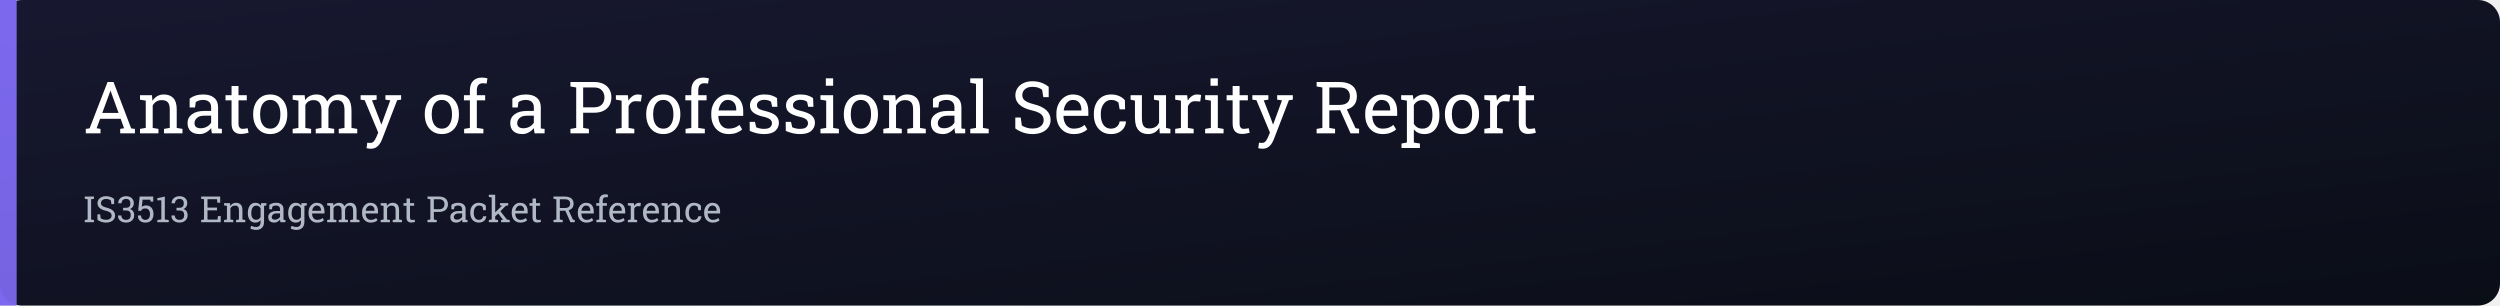
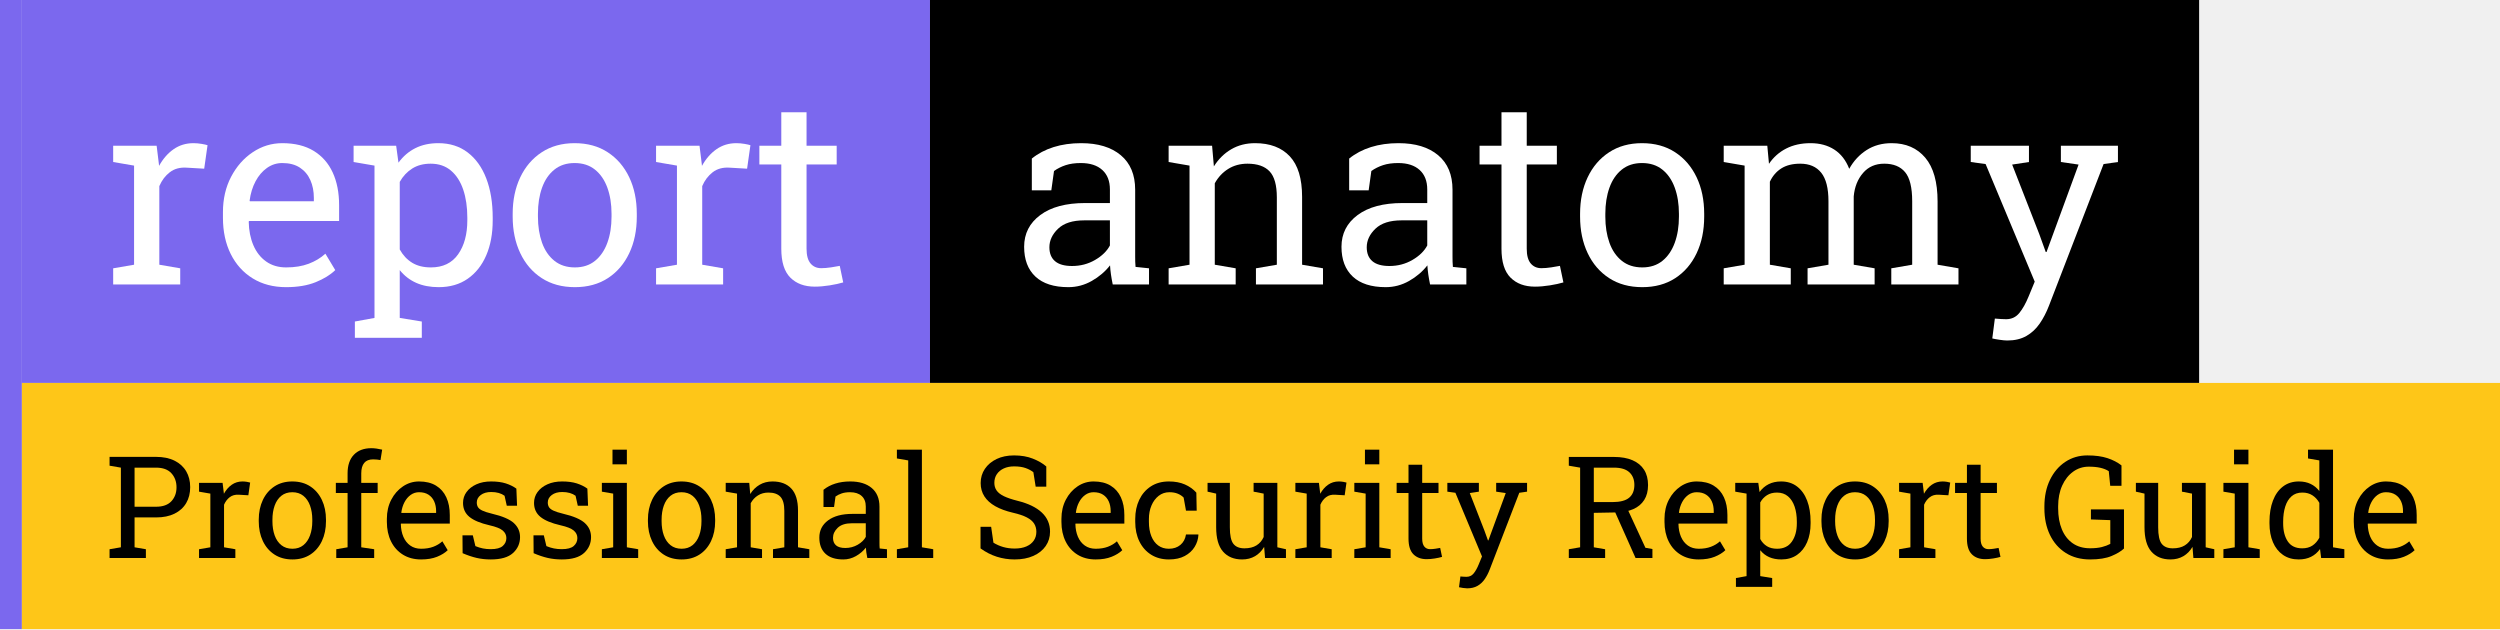
- <svg xmlns="http://www.w3.org/2000/svg" viewBox="0 0 900 110" width="900" height="110">
-   <defs>
-     <linearGradient id="headerGrad" x1="0%" y1="0%" x2="100%" y2="100%">
-       <stop offset="0%" style="stop-color:#7B68EE;stop-opacity:1" />
-       <stop offset="100%" style="stop-color:#0A0E17;stop-opacity:1" />
-     </linearGradient>
-   </defs>
-   <rect width="900" height="110" fill="#0A0E17" rx="8" ry="8" />
-   <rect x="0" y="0" width="6" height="110" fill="#7B68EE" rx="3" ry="0" />
-   <rect x="0" y="0" width="900" height="110" fill="url(#headerGrad)" opacity="0.12" rx="8" ry="8" />
-   <g fill="#ffffff">
-     <path d="M70 0V126L178 141L687 1456H856L1356 141L1463 126V0H1045V126L1155 145L1059 413H476L377 145L487 126V0ZM537 578H999L785 1170L773 1203H767L755 1170Z" transform="translate(30, 48) scale(0.01269531, -0.01269531)" />
-     <path d="M74 0V126L237 154V927L74 955V1082H413L427 921Q481 1007 562.5 1054.5Q644 1102 748 1102Q923 1102 1019.0 999.5Q1115 897 1115 683V154L1278 126V0H755V126L918 154V679Q918 822 861.5 882.0Q805 942 689 942Q604 942 538.5 901.0Q473 860 434 789V154L597 126V0Z" transform="translate(49.46191, 48) scale(0.01269531, -0.01269531)" />
-     <path d="M424 -21Q255 -21 167.0 61.5Q79 144 79 294Q79 448 205.0 541.5Q331 635 555 635H748V741Q748 839 688.5 893.0Q629 947 521 947Q453 947 403.0 930.5Q353 914 312 885L291 734H139V982Q212 1041 309.0 1071.5Q406 1102 524 1102Q721 1102 833.0 1008.0Q945 914 945 739V218Q945 197 945.5 177.0Q946 157 948 137L1053 126V0H770Q761 44 756.0 79.0Q751 114 749 149Q692 76 606.5 27.5Q521 -21 424 -21ZM453 144Q551 144 632.0 191.0Q713 238 748 304V500H548Q412 500 344.0 435.0Q276 370 276 290Q276 219 320.0 181.5Q364 144 453 144Z" transform="translate(66.51172, 48) scale(0.01269531, -0.01269531)" />
-     <path d="M456 -17Q336 -17 265.5 53.5Q195 124 195 279V936H24V1082H195V1343H392V1082H627V936H392V279Q392 201 423.0 164.0Q454 127 506 127Q541 127 584.0 133.5Q627 140 651 145L678 16Q635 3 572.5 -7.0Q510 -17 456 -17Z" transform="translate(80.88281, 48) scale(0.01269531, -0.01269531)" />
-     <path d="M563 -21Q413 -21 304.5 49.5Q196 120 137.0 244.5Q78 369 78 529V551Q78 711 137.0 835.5Q196 960 304.5 1031.0Q413 1102 561 1102Q711 1102 819.5 1031.0Q928 960 987.0 836.0Q1046 712 1046 551V529Q1046 368 987.0 243.5Q928 119 820.0 49.0Q712 -21 563 -21ZM563 133Q657 133 720.5 184.5Q784 236 816.5 325.5Q849 415 849 529V551Q849 665 816.5 754.5Q784 844 720.0 895.5Q656 947 561 947Q467 947 403.0 895.5Q339 844 307.0 754.5Q275 665 275 551V529Q275 415 307.0 325.5Q339 236 403.5 184.5Q468 133 563 133Z" transform="translate(90.15039, 48) scale(0.01269531, -0.01269531)" />
-     <path d="M74 0V126L237 154V927L74 955V1082H414L427 941Q479 1018 561.0 1060.0Q643 1102 751 1102Q859 1102 936.5 1052.0Q1014 1002 1053 902Q1104 994 1188.0 1048.0Q1272 1102 1384 1102Q1550 1102 1646.0 988.5Q1742 875 1742 647V154L1905 126V0H1381V126L1544 154V649Q1544 809 1489.0 875.5Q1434 942 1326 942Q1223 942 1160.5 869.5Q1098 797 1088 687V154L1251 126V0H728V126L891 154V649Q891 801 834.5 871.5Q778 942 671 942Q581 942 523.0 905.0Q465 868 434 801V154L597 126V0Z" transform="translate(104.4199, 48) scale(0.01269531, -0.01269531)" />
-     <path d="M309 -437Q286 -437 249.0 -431.5Q212 -426 192 -421L212 -266Q229 -268 259.0 -269.5Q289 -271 300 -271Q363 -271 402.5 -223.0Q442 -175 476 -92L523 22L140 939L24 955V1082H478V955L347 935L558 394L609 253H615L865 935L727 955V1082H1172V955L1060 939L634 -166Q604 -244 561.5 -305.5Q519 -367 457.5 -402.0Q396 -437 309 -437Z" transform="translate(129.5186, 48) scale(0.01269531, -0.01269531)" />
-     <path d="M563 -21Q413 -21 304.5 49.5Q196 120 137.0 244.5Q78 369 78 529V551Q78 711 137.0 835.5Q196 960 304.5 1031.0Q413 1102 561 1102Q711 1102 819.5 1031.0Q928 960 987.0 836.0Q1046 712 1046 551V529Q1046 368 987.0 243.5Q928 119 820.0 49.0Q712 -21 563 -21ZM563 133Q657 133 720.5 184.5Q784 236 816.5 325.5Q849 415 849 529V551Q849 665 816.5 754.5Q784 844 720.0 895.5Q656 947 561 947Q467 947 403.0 895.5Q339 844 307.0 754.5Q275 665 275 551V529Q275 415 307.0 325.5Q339 236 403.5 184.5Q468 133 563 133Z" transform="translate(151.9314, 48) scale(0.01269531, -0.01269531)" />
-     <path d="M70 0V126L233 154V936H64V1082H233V1219Q233 1392 323.5 1486.5Q414 1581 576 1581Q610 1581 649.5 1575.5Q689 1570 731 1560L707 1410Q689 1414 658.5 1417.0Q628 1420 601 1420Q514 1420 472.0 1368.5Q430 1317 430 1219V1082H666V936H430V154L616 126V0Z" transform="translate(166.2009, 48) scale(0.01269531, -0.01269531)" />
-     <path d="M424 -21Q255 -21 167.0 61.5Q79 144 79 294Q79 448 205.0 541.5Q331 635 555 635H748V741Q748 839 688.5 893.0Q629 947 521 947Q453 947 403.0 930.5Q353 914 312 885L291 734H139V982Q212 1041 309.0 1071.5Q406 1102 524 1102Q721 1102 833.0 1008.0Q945 914 945 739V218Q945 197 945.5 177.0Q946 157 948 137L1053 126V0H770Q761 44 756.0 79.0Q751 114 749 149Q692 76 606.5 27.5Q521 -21 424 -21ZM453 144Q551 144 632.0 191.0Q713 238 748 304V500H548Q412 500 344.0 435.0Q276 370 276 290Q276 219 320.0 181.5Q364 144 453 144Z" transform="translate(182.685, 48) scale(0.01269531, -0.01269531)" />
-     <path d="M81 0V126L244 154V1301L81 1329V1456H244H750Q906 1456 1016.0 1401.5Q1126 1347 1184.0 1249.0Q1242 1151 1242 1020Q1242 888 1184.0 790.0Q1126 692 1016.0 638.0Q906 584 750 584H441V154L604 126V0ZM441 738H750Q898 738 971.5 817.5Q1045 897 1045 1018Q1045 1139 971.5 1220.0Q898 1301 750 1301H441Z" transform="translate(204.3361, 48) scale(0.01269531, -0.01269531)" />
-     <path d="M72 0V126L235 154V927L72 955V1082H411L428 944L430 925Q476 1008 543.5 1055.0Q611 1102 698 1102Q729 1102 761.5 1096.5Q794 1091 808 1086L782 903L645 911Q567 916 514.0 875.5Q461 835 432 767V154L595 126V0Z" transform="translate(220.8019, 48) scale(0.01269531, -0.01269531)" />
-     <path d="M563 -21Q413 -21 304.5 49.5Q196 120 137.0 244.5Q78 369 78 529V551Q78 711 137.0 835.5Q196 960 304.5 1031.0Q413 1102 561 1102Q711 1102 819.5 1031.0Q928 960 987.0 836.0Q1046 712 1046 551V529Q1046 368 987.0 243.5Q928 119 820.0 49.0Q712 -21 563 -21ZM563 133Q657 133 720.5 184.5Q784 236 816.5 325.5Q849 415 849 529V551Q849 665 816.5 754.5Q784 844 720.0 895.5Q656 947 561 947Q467 947 403.0 895.5Q339 844 307.0 754.5Q275 665 275 551V529Q275 415 307.0 325.5Q339 236 403.5 184.5Q468 133 563 133Z" transform="translate(231.6437, 48) scale(0.01269531, -0.01269531)" />
-     <path d="M70 0V126L233 154V936H64V1082H233V1219Q233 1392 323.5 1486.5Q414 1581 576 1581Q610 1581 649.5 1575.5Q689 1570 731 1560L707 1410Q689 1414 658.5 1417.0Q628 1420 601 1420Q514 1420 472.0 1368.5Q430 1317 430 1219V1082H666V936H430V154L616 126V0Z" transform="translate(245.9132, 48) scale(0.01269531, -0.01269531)" />
-     <path d="M567 -21Q417 -21 306.0 47.5Q195 116 134.5 238.0Q74 360 74 520V564Q74 718 137.5 839.5Q201 961 306.5 1031.5Q412 1102 537 1102Q683 1102 781.5 1042.0Q880 982 930.0 873.5Q980 765 980 618V495H278L275 490Q277 386 311.5 305.5Q346 225 411.0 179.0Q476 133 567 133Q667 133 742.5 161.5Q818 190 873 240L950 112Q892 56 796.5 17.5Q701 -21 567 -21ZM284 649H783V675Q783 753 755.5 814.5Q728 876 673.5 911.5Q619 947 537 947Q471 947 417.0 908.5Q363 870 328.0 804.0Q293 738 282 654Z" transform="translate(255.1173, 48) scale(0.01269531, -0.01269531)" />
-     <path d="M512 -21Q403 -21 308.0 1.0Q213 23 106 69L104 326H253L290 171Q346 148 398.5 137.5Q451 127 512 127Q632 127 684.0 173.0Q736 219 736 287Q736 351 683.5 395.5Q631 440 493 471Q297 516 204.5 591.5Q112 667 112 793Q112 881 163.0 950.5Q214 1020 305.0 1061.0Q396 1102 517 1102Q640 1102 727.5 1074.0Q815 1046 880 999L890 752H742L710 896Q675 922 627.0 936.0Q579 950 517 950Q425 950 367.5 907.0Q310 864 310 799Q310 761 326.5 733.0Q343 705 390.0 682.5Q437 660 528 638Q754 585 843.5 503.0Q933 421 933 301Q933 164 831.5 71.5Q730 -21 512 -21Z" transform="translate(268.5617, 48) scale(0.01269531, -0.01269531)" />
-     <path d="M512 -21Q403 -21 308.0 1.0Q213 23 106 69L104 326H253L290 171Q346 148 398.5 137.5Q451 127 512 127Q632 127 684.0 173.0Q736 219 736 287Q736 351 683.5 395.5Q631 440 493 471Q297 516 204.5 591.5Q112 667 112 793Q112 881 163.0 950.5Q214 1020 305.0 1061.0Q396 1102 517 1102Q640 1102 727.5 1074.0Q815 1046 880 999L890 752H742L710 896Q675 922 627.0 936.0Q579 950 517 950Q425 950 367.5 907.0Q310 864 310 799Q310 761 326.5 733.0Q343 705 390.0 682.5Q437 660 528 638Q754 585 843.5 503.0Q933 421 933 301Q933 164 831.5 71.5Q730 -21 512 -21Z" transform="translate(281.5363, 48) scale(0.01269531, -0.01269531)" />
-     <path d="M67 0V126L230 154V927L67 955V1082H427V154L590 126V0ZM220 1349V1560H427V1349Z" transform="translate(294.5109, 48) scale(0.01269531, -0.01269531)" />
-     <path d="M563 -21Q413 -21 304.5 49.5Q196 120 137.0 244.5Q78 369 78 529V551Q78 711 137.0 835.5Q196 960 304.5 1031.0Q413 1102 561 1102Q711 1102 819.5 1031.0Q928 960 987.0 836.0Q1046 712 1046 551V529Q1046 368 987.0 243.5Q928 119 820.0 49.0Q712 -21 563 -21ZM563 133Q657 133 720.5 184.5Q784 236 816.5 325.5Q849 415 849 529V551Q849 665 816.5 754.5Q784 844 720.0 895.5Q656 947 561 947Q467 947 403.0 895.5Q339 844 307.0 754.5Q275 665 275 551V529Q275 415 307.0 325.5Q339 236 403.5 184.5Q468 133 563 133Z" transform="translate(302.7882, 48) scale(0.01269531, -0.01269531)" />
-     <path d="M74 0V126L237 154V927L74 955V1082H413L427 921Q481 1007 562.5 1054.5Q644 1102 748 1102Q923 1102 1019.0 999.5Q1115 897 1115 683V154L1278 126V0H755V126L918 154V679Q918 822 861.5 882.0Q805 942 689 942Q604 942 538.5 901.0Q473 860 434 789V154L597 126V0Z" transform="translate(317.0578, 48) scale(0.01269531, -0.01269531)" />
-     <path d="M424 -21Q255 -21 167.0 61.5Q79 144 79 294Q79 448 205.0 541.5Q331 635 555 635H748V741Q748 839 688.5 893.0Q629 947 521 947Q453 947 403.0 930.5Q353 914 312 885L291 734H139V982Q212 1041 309.0 1071.5Q406 1102 524 1102Q721 1102 833.0 1008.0Q945 914 945 739V218Q945 197 945.5 177.0Q946 157 948 137L1053 126V0H770Q761 44 756.0 79.0Q751 114 749 149Q692 76 606.5 27.5Q521 -21 424 -21ZM453 144Q551 144 632.0 191.0Q713 238 748 304V500H548Q412 500 344.0 435.0Q276 370 276 290Q276 219 320.0 181.5Q364 144 453 144Z" transform="translate(334.1076, 48) scale(0.01269531, -0.01269531)" />
-     <path d="M64 0V126L227 154V1405L64 1433V1560H424V154L587 126V0Z" transform="translate(348.4787, 48) scale(0.01269531, -0.01269531)" />
-     <path d="M606 -21Q473 -21 350.0 18.0Q227 57 115 138V449H268L301 220Q366 180 442.0 158.0Q518 136 606 136Q706 136 775.5 166.5Q845 197 882.0 251.0Q919 305 919 377Q919 444 887.0 495.0Q855 546 781.5 584.5Q708 623 581 652Q431 687 327.5 745.5Q224 804 170.5 887.5Q117 971 117 1079Q117 1193 177.5 1283.0Q238 1373 346.0 1425.0Q454 1477 598 1477Q751 1477 868.5 1430.5Q986 1384 1062 1318V1027H909L876 1235Q831 1271 764.0 1295.0Q697 1319 598 1319Q514 1319 450.0 1289.5Q386 1260 350.0 1207.0Q314 1154 314 1082Q314 1019 346.5 972.0Q379 925 452.5 889.5Q526 854 649 823Q879 766 997.5 654.5Q1116 543 1116 379Q1116 262 1053.0 171.5Q990 81 875.5 30.0Q761 -21 606 -21Z" transform="translate(364.0487, 48) scale(0.01269531, -0.01269531)" />
-     <path d="M567 -21Q417 -21 306.0 47.5Q195 116 134.5 238.0Q74 360 74 520V564Q74 718 137.5 839.5Q201 961 306.5 1031.5Q412 1102 537 1102Q683 1102 781.5 1042.0Q880 982 930.0 873.5Q980 765 980 618V495H278L275 490Q277 386 311.5 305.5Q346 225 411.0 179.0Q476 133 567 133Q667 133 742.5 161.5Q818 190 873 240L950 112Q892 56 796.5 17.5Q701 -21 567 -21ZM284 649H783V675Q783 753 755.5 814.5Q728 876 673.5 911.5Q619 947 537 947Q471 947 417.0 908.5Q363 870 328.0 804.0Q293 738 282 654Z" transform="translate(379.3593, 48) scale(0.01269531, -0.01269531)" />
-     <path d="M563 -21Q416 -21 307.0 47.5Q198 116 138.0 238.0Q78 360 78 520V562Q78 716 136.0 838.0Q194 960 303.0 1031.0Q412 1102 563 1102Q694 1102 792.5 1059.0Q891 1016 958 941L963 681H809L775 870Q741 905 690.0 926.0Q639 947 570 947Q482 947 415.5 895.0Q349 843 312.0 756.0Q275 669 275 562V520Q275 402 309.5 315.0Q344 228 408.5 180.5Q473 133 562 133Q662 133 728.0 188.0Q794 243 809 339H986L988 333Q983 240 933.0 159.0Q883 78 790.5 28.5Q698 -21 563 -21Z" transform="translate(392.8036, 48) scale(0.01269531, -0.01269531)" />
-     <path d="M550 -21Q374 -21 275.0 92.0Q176 205 176 444V927L52 955V1082H176H373V442Q373 269 424.0 204.0Q475 139 583 139Q688 139 756.5 181.5Q825 224 860 302V927L715 955V1082H860H1057V154L1181 126V0H880L867 160Q816 73 735.5 26.0Q655 -21 550 -21Z" transform="translate(406.3495, 48) scale(0.01269531, -0.01269531)" />
-     <path d="M72 0V126L235 154V927L72 955V1082H411L428 944L430 925Q476 1008 543.5 1055.0Q611 1102 698 1102Q729 1102 761.5 1096.5Q794 1091 808 1086L782 903L645 911Q567 916 514.0 875.5Q461 835 432 767V154L595 126V0Z" transform="translate(422.1552, 48) scale(0.01269531, -0.01269531)" />
-     <path d="M67 0V126L230 154V927L67 955V1082H427V154L590 126V0ZM220 1349V1560H427V1349Z" transform="translate(432.997, 48) scale(0.01269531, -0.01269531)" />
-     <path d="M456 -17Q336 -17 265.5 53.5Q195 124 195 279V936H24V1082H195V1343H392V1082H627V936H392V279Q392 201 423.0 164.0Q454 127 506 127Q541 127 584.0 133.5Q627 140 651 145L678 16Q635 3 572.5 -7.0Q510 -17 456 -17Z" transform="translate(441.2743, 48) scale(0.01269531, -0.01269531)" />
-     <path d="M309 -437Q286 -437 249.0 -431.5Q212 -426 192 -421L212 -266Q229 -268 259.0 -269.5Q289 -271 300 -271Q363 -271 402.5 -223.0Q442 -175 476 -92L523 22L140 939L24 955V1082H478V955L347 935L558 394L609 253H615L865 935L727 955V1082H1172V955L1060 939L634 -166Q604 -244 561.5 -305.5Q519 -367 457.5 -402.0Q396 -437 309 -437Z" transform="translate(450.5419, 48) scale(0.01269531, -0.01269531)" />
-     <path d="M81 0V126L244 154V1301L81 1329V1455H730Q889 1455 998.5 1407.5Q1108 1360 1165.0 1270.0Q1222 1180 1222 1050Q1222 922 1166.5 835.0Q1111 748 1009.0 703.5Q907 659 767 656L441 650V154L604 126V0ZM1042 0 718 727 915 729 1184 147 1285 129V0ZM441 805H710Q875 805 950.0 868.0Q1025 931 1025 1052Q1025 1167 953.0 1234.0Q881 1301 730 1301H441Z" transform="translate(472.9547, 48) scale(0.01269531, -0.01269531)" />
-     <path d="M567 -21Q417 -21 306.0 47.5Q195 116 134.5 238.0Q74 360 74 520V564Q74 718 137.5 839.5Q201 961 306.5 1031.5Q412 1102 537 1102Q683 1102 781.5 1042.0Q880 982 930.0 873.5Q980 765 980 618V495H278L275 490Q277 386 311.5 305.5Q346 225 411.0 179.0Q476 133 567 133Q667 133 742.5 161.5Q818 190 873 240L950 112Q892 56 796.5 17.5Q701 -21 567 -21ZM284 649H783V675Q783 753 755.5 814.5Q728 876 673.5 911.5Q619 947 537 947Q471 947 417.0 908.5Q363 870 328.0 804.0Q293 738 282 654Z" transform="translate(490.5377, 48) scale(0.01269531, -0.01269531)" />
-     <path d="M44 -416V-289L197 -261V927L34 955V1082H366L384 950Q438 1024 515.5 1063.0Q593 1102 695 1102Q829 1102 924.0 1029.5Q1019 957 1069.0 826.5Q1119 696 1119 521V500Q1119 344 1068.5 227.0Q1018 110 924.0 44.5Q830 -21 698 -21Q598 -21 522.5 12.5Q447 46 394 112V-261L566 -289V-416ZM637 133Q777 133 849.0 235.0Q921 337 921 500V521Q921 645 889.0 739.5Q857 834 793.5 888.0Q730 942 635 942Q551 942 491.0 904.0Q431 866 394 800V273Q431 206 490.5 169.5Q550 133 637 133Z" transform="translate(503.982, 48) scale(0.01269531, -0.01269531)" />
-     <path d="M563 -21Q413 -21 304.5 49.5Q196 120 137.0 244.5Q78 369 78 529V551Q78 711 137.0 835.5Q196 960 304.5 1031.0Q413 1102 561 1102Q711 1102 819.5 1031.0Q928 960 987.0 836.0Q1046 712 1046 551V529Q1046 368 987.0 243.5Q928 119 820.0 49.0Q712 -21 563 -21ZM563 133Q657 133 720.5 184.5Q784 236 816.5 325.5Q849 415 849 529V551Q849 665 816.5 754.5Q784 844 720.0 895.5Q656 947 561 947Q467 947 403.0 895.5Q339 844 307.0 754.5Q275 665 275 551V529Q275 415 307.0 325.5Q339 236 403.5 184.5Q468 133 563 133Z" transform="translate(519.1783, 48) scale(0.01269531, -0.01269531)" />
-     <path d="M72 0V126L235 154V927L72 955V1082H411L428 944L430 925Q476 1008 543.5 1055.0Q611 1102 698 1102Q729 1102 761.5 1096.5Q794 1091 808 1086L782 903L645 911Q567 916 514.0 875.5Q461 835 432 767V154L595 126V0Z" transform="translate(533.4479, 48) scale(0.01269531, -0.01269531)" />
-     <path d="M456 -17Q336 -17 265.5 53.5Q195 124 195 279V936H24V1082H195V1343H392V1082H627V936H392V279Q392 201 423.0 164.0Q454 127 506 127Q541 127 584.0 133.5Q627 140 651 145L678 16Q635 3 572.5 -7.0Q510 -17 456 -17Z" transform="translate(544.2896, 48) scale(0.01269531, -0.01269531)" />
+ <svg xmlns="http://www.w3.org/2000/svg" viewBox="0 0 457 115" width="457" height="115">
+   <rect x="0" y="0" width="4" height="115" fill="#7B68EE" />
+   <rect x="4" y="0" width="166" height="70" fill="#7B68EE" />
+   <rect x="170" y="0" width="232" height="70" fill="#000000" />
+   <rect x="4" y="70" width="453" height="45" fill="#FEC618" />
+   <g fill="#FFFFFF">
+     <path d="M72 0V126L235 154V927L72 955V1082H411L428 944L430 925Q476 1008 543.5 1055.0Q611 1102 698 1102Q729 1102 761.5 1096.5Q794 1091 808 1086L782 903L645 911Q567 916 514.0 875.5Q461 835 432 767V154L595 126V0Z" transform="translate(19.00, 52.00) scale(0.023438, -0.023438)" />
+     <path d="M567 -21Q417 -21 306.0 47.5Q195 116 134.5 238.0Q74 360 74 520V564Q74 718 137.5 839.5Q201 961 306.5 1031.5Q412 1102 537 1102Q683 1102 781.5 1042.0Q880 982 930.0 873.5Q980 765 980 618V495H278L275 490Q277 386 311.5 305.5Q346 225 411.0 179.0Q476 133 567 133Q667 133 742.5 161.5Q818 190 873 240L950 112Q892 56 796.5 17.5Q701 -21 567 -21ZM284 649H783V675Q783 753 755.5 814.5Q728 876 673.5 911.5Q619 947 537 947Q471 947 417.0 908.5Q363 870 328.0 804.0Q293 738 282 654Z" transform="translate(39.02, 52.00) scale(0.023438, -0.023438)" />
+     <path d="M44 -416V-289L197 -261V927L34 955V1082H366L384 950Q438 1024 515.5 1063.0Q593 1102 695 1102Q829 1102 924.0 1029.5Q1019 957 1069.0 826.5Q1119 696 1119 521V500Q1119 344 1068.5 227.0Q1018 110 924.0 44.5Q830 -21 698 -21Q598 -21 522.5 12.5Q447 46 394 112V-261L566 -289V-416ZM637 133Q777 133 849.0 235.0Q921 337 921 500V521Q921 645 889.0 739.5Q857 834 793.5 888.0Q730 942 635 942Q551 942 491.0 904.0Q431 866 394 800V273Q431 206 490.5 169.5Q550 133 637 133Z" transform="translate(63.84, 52.00) scale(0.023438, -0.023438)" />
+     <path d="M563 -21Q413 -21 304.5 49.5Q196 120 137.0 244.5Q78 369 78 529V551Q78 711 137.0 835.5Q196 960 304.5 1031.0Q413 1102 561 1102Q711 1102 819.5 1031.0Q928 960 987.0 836.0Q1046 712 1046 551V529Q1046 368 987.0 243.5Q928 119 820.0 49.0Q712 -21 563 -21ZM563 133Q657 133 720.5 184.5Q784 236 816.5 325.5Q849 415 849 529V551Q849 665 816.5 754.5Q784 844 720.0 895.5Q656 947 561 947Q467 947 403.0 895.5Q339 844 307.0 754.5Q275 665 275 551V529Q275 415 307.0 325.5Q339 236 403.5 184.5Q468 133 563 133Z" transform="translate(91.89, 52.00) scale(0.023438, -0.023438)" />
+     <path d="M72 0V126L235 154V927L72 955V1082H411L428 944L430 925Q476 1008 543.5 1055.0Q611 1102 698 1102Q729 1102 761.5 1096.5Q794 1091 808 1086L782 903L645 911Q567 916 514.0 875.5Q461 835 432 767V154L595 126V0Z" transform="translate(118.24, 52.00) scale(0.023438, -0.023438)" />
+     <path d="M456 -17Q336 -17 265.5 53.5Q195 124 195 279V936H24V1082H195V1343H392V1082H627V936H392V279Q392 201 423.0 164.0Q454 127 506 127Q541 127 584.0 133.5Q627 140 651 145L678 16Q635 3 572.5 -7.0Q510 -17 456 -17Z" transform="translate(138.25, 52.00) scale(0.023438, -0.023438)" />
  </g>
-   <g fill="#B0B8C4">
-     <path d="M81 0V126L244 154V1301L81 1329V1456H604V1329L441 1301V154L604 126V0Z" transform="translate(30, 80) scale(0.006347656, -0.006347656)" />
-     <path d="M606 -21Q473 -21 350.0 18.0Q227 57 115 138V449H268L301 220Q366 180 442.0 158.0Q518 136 606 136Q706 136 775.5 166.5Q845 197 882.0 251.0Q919 305 919 377Q919 444 887.0 495.0Q855 546 781.5 584.5Q708 623 581 652Q431 687 327.5 745.5Q224 804 170.5 887.5Q117 971 117 1079Q117 1193 177.5 1283.0Q238 1373 346.0 1425.0Q454 1477 598 1477Q751 1477 868.5 1430.5Q986 1384 1062 1318V1027H909L876 1235Q831 1271 764.0 1295.0Q697 1319 598 1319Q514 1319 450.0 1289.5Q386 1260 350.0 1207.0Q314 1154 314 1082Q314 1019 346.5 972.0Q379 925 452.5 889.5Q526 854 649 823Q879 766 997.5 654.5Q1116 543 1116 379Q1116 262 1053.0 171.5Q990 81 875.5 30.0Q761 -21 606 -21Z" transform="translate(34.34814, 80) scale(0.006347656, -0.006347656)" />
-     <path d="M530 -21Q397 -21 292.5 27.5Q188 76 130.0 165.5Q72 255 75 378L78 384H266Q266 308 298.0 251.5Q330 195 389.0 164.0Q448 133 530 133Q655 133 726.0 201.0Q797 269 797 402Q797 537 734.0 601.0Q671 665 535 665H363V819H535Q623 819 675.5 848.5Q728 878 751.5 933.5Q775 989 775 1067Q775 1192 713.0 1257.0Q651 1322 530 1322Q454 1322 396.5 1291.5Q339 1261 307.5 1205.5Q276 1150 276 1075H87L85 1081Q82 1191 137.5 1281.0Q193 1371 294.5 1424.0Q396 1477 530 1477Q732 1477 852.0 1369.5Q972 1262 972 1063Q972 973 917.5 883.5Q863 794 754 747Q885 704 939.5 612.0Q994 520 994 406Q994 274 934.5 178.0Q875 82 770.5 30.5Q666 -21 530 -21Z" transform="translate(42.00342, 80) scale(0.006347656, -0.006347656)" />
-     <path d="M522 -21Q399 -21 301.5 24.0Q204 69 149.0 158.0Q94 247 97 377L99 383H277Q277 265 345.5 199.0Q414 133 522 133Q647 133 716.0 221.0Q785 309 785 462Q785 603 715.5 692.5Q646 782 523 782Q407 782 354.5 747.0Q302 712 278 640L114 657L198 1456H967V1168H819L800 1281H365L318 872Q348 895 383.0 912.5Q418 930 459.5 941.0Q501 952 550 953Q684 955 781.0 895.0Q878 835 930.0 724.5Q982 614 982 464Q982 318 929.5 209.0Q877 100 774.5 39.5Q672 -21 522 -21Z" transform="translate(49.02393, 80) scale(0.006347656, -0.006347656)" />
-     <path d="M121 0V126L346 154V1245L117 1241V1364L543 1456V154L767 126V0Z" transform="translate(55.88574, 80) scale(0.006347656, -0.006347656)" />
-     <path d="M530 -21Q397 -21 292.5 27.5Q188 76 130.0 165.5Q72 255 75 378L78 384H266Q266 308 298.0 251.5Q330 195 389.0 164.0Q448 133 530 133Q655 133 726.0 201.0Q797 269 797 402Q797 537 734.0 601.0Q671 665 535 665H363V819H535Q623 819 675.5 848.5Q728 878 751.5 933.5Q775 989 775 1067Q775 1192 713.0 1257.0Q651 1322 530 1322Q454 1322 396.5 1291.5Q339 1261 307.5 1205.5Q276 1150 276 1075H87L85 1081Q82 1191 137.5 1281.0Q193 1371 294.5 1424.0Q396 1477 530 1477Q732 1477 852.0 1369.5Q972 1262 972 1063Q972 973 917.5 883.5Q863 794 754 747Q885 704 939.5 612.0Q994 520 994 406Q994 274 934.5 178.0Q875 82 770.5 30.5Q666 -21 530 -21Z" transform="translate(61.24316, 80) scale(0.006347656, -0.006347656)" />
-     <path d="M81 0V126L244 154V1301L81 1329V1456H1159V1106H1001L979 1304H441V830H978V675H441V148H1011L1033 349H1190V0Z" transform="translate(71.90367, 80) scale(0.006347656, -0.006347656)" />
-     <path d="M74 0V126L237 154V927L74 955V1082H413L427 921Q481 1007 562.5 1054.5Q644 1102 748 1102Q923 1102 1019.0 999.5Q1115 897 1115 683V154L1278 126V0H755V126L918 154V679Q918 822 861.5 882.0Q805 942 689 942Q604 942 538.5 901.0Q473 860 434 789V154L597 126V0Z" transform="translate(80.19371, 80) scale(0.006347656, -0.006347656)" />
-     <path d="M549 -437Q471 -437 380.0 -415.5Q289 -394 220 -357L271 -204Q326 -233 401.0 -252.0Q476 -271 547 -271Q679 -271 740.5 -197.0Q802 -123 802 14V117Q749 49 675.0 14.0Q601 -21 505 -21Q373 -21 277.0 44.5Q181 110 129.5 227.5Q78 345 78 500V521Q78 695 129.5 826.0Q181 957 277.0 1029.5Q373 1102 507 1102Q609 1102 686.0 1062.0Q763 1022 815 946L833 1082H999V14Q999 -126 946.5 -227.0Q894 -328 793.5 -382.5Q693 -437 549 -437ZM554 139Q643 139 703.0 179.5Q763 220 802 294V792Q764 861 703.0 901.5Q642 942 556 942Q462 942 399.5 888.0Q337 834 306.0 739.5Q275 645 275 521V500Q275 337 344.0 238.0Q413 139 554 139ZM969 921 892 1082H1133V956Z" transform="translate(88.71861, 80) scale(0.006347656, -0.006347656)" />
-     <path d="M424 -21Q255 -21 167.0 61.5Q79 144 79 294Q79 448 205.0 541.5Q331 635 555 635H748V741Q748 839 688.5 893.0Q629 947 521 947Q453 947 403.0 930.5Q353 914 312 885L291 734H139V982Q212 1041 309.0 1071.5Q406 1102 524 1102Q721 1102 833.0 1008.0Q945 914 945 739V218Q945 197 945.5 177.0Q946 157 948 137L1053 126V0H770Q761 44 756.0 79.0Q751 114 749 149Q692 76 606.5 27.5Q521 -21 424 -21ZM453 144Q551 144 632.0 191.0Q713 238 748 304V500H548Q412 500 344.0 435.0Q276 370 276 290Q276 219 320.0 181.5Q364 144 453 144Z" transform="translate(96.06285, 80) scale(0.006347656, -0.006347656)" />
-     <path d="M549 -437Q471 -437 380.0 -415.5Q289 -394 220 -357L271 -204Q326 -233 401.0 -252.0Q476 -271 547 -271Q679 -271 740.5 -197.0Q802 -123 802 14V117Q749 49 675.0 14.0Q601 -21 505 -21Q373 -21 277.0 44.5Q181 110 129.5 227.5Q78 345 78 500V521Q78 695 129.5 826.0Q181 957 277.0 1029.5Q373 1102 507 1102Q609 1102 686.0 1062.0Q763 1022 815 946L833 1082H999V14Q999 -126 946.5 -227.0Q894 -328 793.5 -382.5Q693 -437 549 -437ZM554 139Q643 139 703.0 179.5Q763 220 802 294V792Q764 861 703.0 901.5Q642 942 556 942Q462 942 399.5 888.0Q337 834 306.0 739.5Q275 645 275 521V500Q275 337 344.0 238.0Q413 139 554 139ZM969 921 892 1082H1133V956Z" transform="translate(103.2484, 80) scale(0.006347656, -0.006347656)" />
-     <path d="M567 -21Q417 -21 306.0 47.5Q195 116 134.5 238.0Q74 360 74 520V564Q74 718 137.5 839.5Q201 961 306.5 1031.5Q412 1102 537 1102Q683 1102 781.5 1042.0Q880 982 930.0 873.5Q980 765 980 618V495H278L275 490Q277 386 311.5 305.5Q346 225 411.0 179.0Q476 133 567 133Q667 133 742.5 161.5Q818 190 873 240L950 112Q892 56 796.5 17.5Q701 -21 567 -21ZM284 649H783V675Q783 753 755.5 814.5Q728 876 673.5 911.5Q619 947 537 947Q471 947 417.0 908.5Q363 870 328.0 804.0Q293 738 282 654Z" transform="translate(110.5926, 80) scale(0.006347656, -0.006347656)" />
-     <path d="M74 0V126L237 154V927L74 955V1082H414L427 941Q479 1018 561.0 1060.0Q643 1102 751 1102Q859 1102 936.5 1052.0Q1014 1002 1053 902Q1104 994 1188.0 1048.0Q1272 1102 1384 1102Q1550 1102 1646.0 988.5Q1742 875 1742 647V154L1905 126V0H1381V126L1544 154V649Q1544 809 1489.0 875.5Q1434 942 1326 942Q1223 942 1160.5 869.5Q1098 797 1088 687V154L1251 126V0H728V126L891 154V649Q891 801 834.5 871.5Q778 942 671 942Q581 942 523.0 905.0Q465 868 434 801V154L597 126V0Z" transform="translate(117.3148, 80) scale(0.006347656, -0.006347656)" />
-     <path d="M567 -21Q417 -21 306.0 47.5Q195 116 134.5 238.0Q74 360 74 520V564Q74 718 137.5 839.5Q201 961 306.5 1031.5Q412 1102 537 1102Q683 1102 781.5 1042.0Q880 982 930.0 873.5Q980 765 980 618V495H278L275 490Q277 386 311.5 305.5Q346 225 411.0 179.0Q476 133 567 133Q667 133 742.5 161.5Q818 190 873 240L950 112Q892 56 796.5 17.5Q701 -21 567 -21ZM284 649H783V675Q783 753 755.5 814.5Q728 876 673.5 911.5Q619 947 537 947Q471 947 417.0 908.5Q363 870 328.0 804.0Q293 738 282 654Z" transform="translate(129.8641, 80) scale(0.006347656, -0.006347656)" />
-     <path d="M74 0V126L237 154V927L74 955V1082H413L427 921Q481 1007 562.5 1054.5Q644 1102 748 1102Q923 1102 1019.0 999.5Q1115 897 1115 683V154L1278 126V0H755V126L918 154V679Q918 822 861.5 882.0Q805 942 689 942Q604 942 538.5 901.0Q473 860 434 789V154L597 126V0Z" transform="translate(136.5863, 80) scale(0.006347656, -0.006347656)" />
-     <path d="M456 -17Q336 -17 265.5 53.5Q195 124 195 279V936H24V1082H195V1343H392V1082H627V936H392V279Q392 201 423.0 164.0Q454 127 506 127Q541 127 584.0 133.5Q627 140 651 145L678 16Q635 3 572.5 -7.0Q510 -17 456 -17Z" transform="translate(145.1112, 80) scale(0.006347656, -0.006347656)" />
-     <path d="M81 0V126L244 154V1301L81 1329V1456H244H750Q906 1456 1016.0 1401.5Q1126 1347 1184.0 1249.0Q1242 1151 1242 1020Q1242 888 1184.0 790.0Q1126 692 1016.0 638.0Q906 584 750 584H441V154L604 126V0ZM441 738H750Q898 738 971.5 817.5Q1045 897 1045 1018Q1045 1139 971.5 1220.0Q898 1301 750 1301H441Z" transform="translate(153.385, 80) scale(0.006347656, -0.006347656)" />
-     <path d="M424 -21Q255 -21 167.0 61.5Q79 144 79 294Q79 448 205.0 541.5Q331 635 555 635H748V741Q748 839 688.5 893.0Q629 947 521 947Q453 947 403.0 930.5Q353 914 312 885L291 734H139V982Q212 1041 309.0 1071.5Q406 1102 524 1102Q721 1102 833.0 1008.0Q945 914 945 739V218Q945 197 945.5 177.0Q946 157 948 137L1053 126V0H770Q761 44 756.0 79.0Q751 114 749 149Q692 76 606.5 27.5Q521 -21 424 -21ZM453 144Q551 144 632.0 191.0Q713 238 748 304V500H548Q412 500 344.0 435.0Q276 370 276 290Q276 219 320.0 181.5Q364 144 453 144Z" transform="translate(161.6179, 80) scale(0.006347656, -0.006347656)" />
-     <path d="M563 -21Q416 -21 307.0 47.5Q198 116 138.0 238.0Q78 360 78 520V562Q78 716 136.0 838.0Q194 960 303.0 1031.0Q412 1102 563 1102Q694 1102 792.5 1059.0Q891 1016 958 941L963 681H809L775 870Q741 905 690.0 926.0Q639 947 570 947Q482 947 415.5 895.0Q349 843 312.0 756.0Q275 669 275 562V520Q275 402 309.5 315.0Q344 228 408.5 180.5Q473 133 562 133Q662 133 728.0 188.0Q794 243 809 339H986L988 333Q983 240 933.0 159.0Q883 78 790.5 28.5Q698 -21 563 -21Z" transform="translate(168.8034, 80) scale(0.006347656, -0.006347656)" />
-     <path d="M64 0V126L227 154V1405L64 1433V1560H424V154L587 126V0ZM759 0V126L869 139L866 143L553 547L655 704L1092 150L1248 126V0ZM410 313 337 468 807 936 812 942 696 955V1082H1162V955L1023 929Z" transform="translate(175.5764, 80) scale(0.006347656, -0.006347656)" />
-     <path d="M567 -21Q417 -21 306.0 47.5Q195 116 134.5 238.0Q74 360 74 520V564Q74 718 137.5 839.5Q201 961 306.5 1031.5Q412 1102 537 1102Q683 1102 781.5 1042.0Q880 982 930.0 873.5Q980 765 980 618V495H278L275 490Q277 386 311.5 305.5Q346 225 411.0 179.0Q476 133 567 133Q667 133 742.5 161.5Q818 190 873 240L950 112Q892 56 796.5 17.5Q701 -21 567 -21ZM284 649H783V675Q783 753 755.5 814.5Q728 876 673.5 911.5Q619 947 537 947Q471 947 417.0 908.5Q363 870 328.0 804.0Q293 738 282 654Z" transform="translate(183.7458, 80) scale(0.006347656, -0.006347656)" />
-     <path d="M456 -17Q336 -17 265.5 53.5Q195 124 195 279V936H24V1082H195V1343H392V1082H627V936H392V279Q392 201 423.0 164.0Q454 127 506 127Q541 127 584.0 133.5Q627 140 651 145L678 16Q635 3 572.5 -7.0Q510 -17 456 -17Z" transform="translate(190.468, 80) scale(0.006347656, -0.006347656)" />
-     <path d="M81 0V126L244 154V1301L81 1329V1455H730Q889 1455 998.5 1407.5Q1108 1360 1165.0 1270.0Q1222 1180 1222 1050Q1222 922 1166.5 835.0Q1111 748 1009.0 703.5Q907 659 767 656L441 650V154L604 126V0ZM1042 0 718 727 915 729 1184 147 1285 129V0ZM441 805H710Q875 805 950.0 868.0Q1025 931 1025 1052Q1025 1167 953.0 1234.0Q881 1301 730 1301H441Z" transform="translate(198.7418, 80) scale(0.006347656, -0.006347656)" />
-     <path d="M567 -21Q417 -21 306.0 47.5Q195 116 134.5 238.0Q74 360 74 520V564Q74 718 137.5 839.5Q201 961 306.5 1031.5Q412 1102 537 1102Q683 1102 781.5 1042.0Q880 982 930.0 873.5Q980 765 980 618V495H278L275 490Q277 386 311.5 305.5Q346 225 411.0 179.0Q476 133 567 133Q667 133 742.5 161.5Q818 190 873 240L950 112Q892 56 796.5 17.5Q701 -21 567 -21ZM284 649H783V675Q783 753 755.5 814.5Q728 876 673.5 911.5Q619 947 537 947Q471 947 417.0 908.5Q363 870 328.0 804.0Q293 738 282 654Z" transform="translate(207.5333, 80) scale(0.006347656, -0.006347656)" />
-     <path d="M70 0V126L233 154V936H64V1082H233V1219Q233 1392 323.5 1486.5Q414 1581 576 1581Q610 1581 649.5 1575.5Q689 1570 731 1560L707 1410Q689 1414 658.5 1417.0Q628 1420 601 1420Q514 1420 472.0 1368.5Q430 1317 430 1219V1082H666V936H430V154L616 126V0Z" transform="translate(214.2554, 80) scale(0.006347656, -0.006347656)" />
-     <path d="M567 -21Q417 -21 306.0 47.5Q195 116 134.5 238.0Q74 360 74 520V564Q74 718 137.5 839.5Q201 961 306.5 1031.5Q412 1102 537 1102Q683 1102 781.5 1042.0Q880 982 930.0 873.5Q980 765 980 618V495H278L275 490Q277 386 311.5 305.5Q346 225 411.0 179.0Q476 133 567 133Q667 133 742.5 161.5Q818 190 873 240L950 112Q892 56 796.5 17.5Q701 -21 567 -21ZM284 649H783V675Q783 753 755.5 814.5Q728 876 673.5 911.5Q619 947 537 947Q471 947 417.0 908.5Q363 870 328.0 804.0Q293 738 282 654Z" transform="translate(218.8575, 80) scale(0.006347656, -0.006347656)" />
-     <path d="M72 0V126L235 154V927L72 955V1082H411L428 944L430 925Q476 1008 543.5 1055.0Q611 1102 698 1102Q729 1102 761.5 1096.5Q794 1091 808 1086L782 903L645 911Q567 916 514.0 875.5Q461 835 432 767V154L595 126V0Z" transform="translate(225.5797, 80) scale(0.006347656, -0.006347656)" />
-     <path d="M567 -21Q417 -21 306.0 47.5Q195 116 134.5 238.0Q74 360 74 520V564Q74 718 137.5 839.5Q201 961 306.5 1031.5Q412 1102 537 1102Q683 1102 781.5 1042.0Q880 982 930.0 873.5Q980 765 980 618V495H278L275 490Q277 386 311.5 305.5Q346 225 411.0 179.0Q476 133 567 133Q667 133 742.5 161.5Q818 190 873 240L950 112Q892 56 796.5 17.5Q701 -21 567 -21ZM284 649H783V675Q783 753 755.5 814.5Q728 876 673.5 911.5Q619 947 537 947Q471 947 417.0 908.5Q363 870 328.0 804.0Q293 738 282 654Z" transform="translate(231.0006, 80) scale(0.006347656, -0.006347656)" />
-     <path d="M74 0V126L237 154V927L74 955V1082H413L427 921Q481 1007 562.5 1054.5Q644 1102 748 1102Q923 1102 1019.0 999.5Q1115 897 1115 683V154L1278 126V0H755V126L918 154V679Q918 822 861.5 882.0Q805 942 689 942Q604 942 538.5 901.0Q473 860 434 789V154L597 126V0Z" transform="translate(237.7227, 80) scale(0.006347656, -0.006347656)" />
-     <path d="M563 -21Q416 -21 307.0 47.5Q198 116 138.0 238.0Q78 360 78 520V562Q78 716 136.0 838.0Q194 960 303.0 1031.0Q412 1102 563 1102Q694 1102 792.5 1059.0Q891 1016 958 941L963 681H809L775 870Q741 905 690.0 926.0Q639 947 570 947Q482 947 415.5 895.0Q349 843 312.0 756.0Q275 669 275 562V520Q275 402 309.5 315.0Q344 228 408.5 180.5Q473 133 562 133Q662 133 728.0 188.0Q794 243 809 339H986L988 333Q983 240 933.0 159.0Q883 78 790.5 28.5Q698 -21 563 -21Z" transform="translate(246.2476, 80) scale(0.006347656, -0.006347656)" />
-     <path d="M567 -21Q417 -21 306.0 47.5Q195 116 134.5 238.0Q74 360 74 520V564Q74 718 137.5 839.5Q201 961 306.5 1031.5Q412 1102 537 1102Q683 1102 781.5 1042.0Q880 982 930.0 873.5Q980 765 980 618V495H278L275 490Q277 386 311.5 305.5Q346 225 411.0 179.0Q476 133 567 133Q667 133 742.5 161.5Q818 190 873 240L950 112Q892 56 796.5 17.5Q701 -21 567 -21ZM284 649H783V675Q783 753 755.5 814.5Q728 876 673.5 911.5Q619 947 537 947Q471 947 417.0 908.5Q363 870 328.0 804.0Q293 738 282 654Z" transform="translate(253.0206, 80) scale(0.006347656, -0.006347656)" />
+   <g fill="#FFFFFF">
+     <path d="M424 -21Q255 -21 167.0 61.5Q79 144 79 294Q79 448 205.0 541.5Q331 635 555 635H748V741Q748 839 688.5 893.0Q629 947 521 947Q453 947 403.0 930.5Q353 914 312 885L291 734H139V982Q212 1041 309.0 1071.5Q406 1102 524 1102Q721 1102 833.0 1008.0Q945 914 945 739V218Q945 197 945.5 177.0Q946 157 948 137L1053 126V0H770Q761 44 756.0 79.0Q751 114 749 149Q692 76 606.5 27.5Q521 -21 424 -21ZM453 144Q551 144 632.0 191.0Q713 238 748 304V500H548Q412 500 344.0 435.0Q276 370 276 290Q276 219 320.0 181.5Q364 144 453 144Z" transform="translate(185.36, 52.00) scale(0.023438, -0.023438)" />
+     <path d="M74 0V126L237 154V927L74 955V1082H413L427 921Q481 1007 562.5 1054.5Q644 1102 748 1102Q923 1102 1019.0 999.5Q1115 897 1115 683V154L1278 126V0H755V126L918 154V679Q918 822 861.5 882.0Q805 942 689 942Q604 942 538.5 901.0Q473 860 434 789V154L597 126V0Z" transform="translate(211.89, 52.00) scale(0.023438, -0.023438)" />
+     <path d="M424 -21Q255 -21 167.0 61.5Q79 144 79 294Q79 448 205.0 541.5Q331 635 555 635H748V741Q748 839 688.5 893.0Q629 947 521 947Q453 947 403.0 930.5Q353 914 312 885L291 734H139V982Q212 1041 309.0 1071.5Q406 1102 524 1102Q721 1102 833.0 1008.0Q945 914 945 739V218Q945 197 945.5 177.0Q946 157 948 137L1053 126V0H770Q761 44 756.0 79.0Q751 114 749 149Q692 76 606.5 27.5Q521 -21 424 -21ZM453 144Q551 144 632.0 191.0Q713 238 748 304V500H548Q412 500 344.0 435.0Q276 370 276 290Q276 219 320.0 181.5Q364 144 453 144Z" transform="translate(243.37, 52.00) scale(0.023438, -0.023438)" />
+     <path d="M456 -17Q336 -17 265.5 53.5Q195 124 195 279V936H24V1082H195V1343H392V1082H627V936H392V279Q392 201 423.0 164.0Q454 127 506 127Q541 127 584.0 133.5Q627 140 651 145L678 16Q635 3 572.5 -7.0Q510 -17 456 -17Z" transform="translate(269.90, 52.00) scale(0.023438, -0.023438)" />
+     <path d="M563 -21Q413 -21 304.5 49.5Q196 120 137.0 244.5Q78 369 78 529V551Q78 711 137.0 835.5Q196 960 304.5 1031.0Q413 1102 561 1102Q711 1102 819.5 1031.0Q928 960 987.0 836.0Q1046 712 1046 551V529Q1046 368 987.0 243.5Q928 119 820.0 49.0Q712 -21 563 -21ZM563 133Q657 133 720.5 184.5Q784 236 816.5 325.5Q849 415 849 529V551Q849 665 816.5 754.5Q784 844 720.0 895.5Q656 947 561 947Q467 947 403.0 895.5Q339 844 307.0 754.5Q275 665 275 551V529Q275 415 307.0 325.5Q339 236 403.5 184.5Q468 133 563 133Z" transform="translate(287.01, 52.00) scale(0.023438, -0.023438)" />
+     <path d="M74 0V126L237 154V927L74 955V1082H414L427 941Q479 1018 561.0 1060.0Q643 1102 751 1102Q859 1102 936.5 1052.0Q1014 1002 1053 902Q1104 994 1188.0 1048.0Q1272 1102 1384 1102Q1550 1102 1646.0 988.5Q1742 875 1742 647V154L1905 126V0H1381V126L1544 154V649Q1544 809 1489.0 875.5Q1434 942 1326 942Q1223 942 1160.5 869.5Q1098 797 1088 687V154L1251 126V0H728V126L891 154V649Q891 801 834.5 871.5Q778 942 671 942Q581 942 523.0 905.0Q465 868 434 801V154L597 126V0Z" transform="translate(313.36, 52.00) scale(0.023438, -0.023438)" />
+     <path d="M309 -437Q286 -437 249.0 -431.5Q212 -426 192 -421L212 -266Q229 -268 259.0 -269.5Q289 -271 300 -271Q363 -271 402.5 -223.0Q442 -175 476 -92L523 22L140 939L24 955V1082H478V955L347 935L558 394L609 253H615L865 935L727 955V1082H1172V955L1060 939L634 -166Q604 -244 561.5 -305.5Q519 -367 457.5 -402.0Q396 -437 309 -437Z" transform="translate(359.69, 52.00) scale(0.023438, -0.023438)" />
+   </g>
+   <g fill="#000000">
+     <path d="M81 0V126L244 154V1301L81 1329V1456H244H750Q906 1456 1016.0 1401.5Q1126 1347 1184.0 1249.0Q1242 1151 1242 1020Q1242 888 1184.0 790.0Q1126 692 1016.0 638.0Q906 584 750 584H441V154L604 126V0ZM441 738H750Q898 738 971.5 817.5Q1045 897 1045 1018Q1045 1139 971.5 1220.0Q898 1301 750 1301H441Z" transform="translate(19.00, 102.00) scale(0.012695, -0.012695)" />
+     <path d="M72 0V126L235 154V927L72 955V1082H411L428 944L430 925Q476 1008 543.5 1055.0Q611 1102 698 1102Q729 1102 761.5 1096.5Q794 1091 808 1086L782 903L645 911Q567 916 514.0 875.5Q461 835 432 767V154L595 126V0Z" transform="translate(35.47, 102.00) scale(0.012695, -0.012695)" />
+     <path d="M563 -21Q413 -21 304.5 49.5Q196 120 137.0 244.5Q78 369 78 529V551Q78 711 137.0 835.5Q196 960 304.5 1031.0Q413 1102 561 1102Q711 1102 819.5 1031.0Q928 960 987.0 836.0Q1046 712 1046 551V529Q1046 368 987.0 243.5Q928 119 820.0 49.0Q712 -21 563 -21ZM563 133Q657 133 720.5 184.5Q784 236 816.5 325.5Q849 415 849 529V551Q849 665 816.5 754.5Q784 844 720.0 895.5Q656 947 561 947Q467 947 403.0 895.5Q339 844 307.0 754.5Q275 665 275 551V529Q275 415 307.0 325.5Q339 236 403.5 184.5Q468 133 563 133Z" transform="translate(46.31, 102.00) scale(0.012695, -0.012695)" />
+     <path d="M70 0V126L233 154V936H64V1082H233V1219Q233 1392 323.5 1486.5Q414 1581 576 1581Q610 1581 649.5 1575.5Q689 1570 731 1560L707 1410Q689 1414 658.5 1417.0Q628 1420 601 1420Q514 1420 472.0 1368.5Q430 1317 430 1219V1082H666V936H430V154L616 126V0Z" transform="translate(60.58, 102.00) scale(0.012695, -0.012695)" />
+     <path d="M567 -21Q417 -21 306.0 47.5Q195 116 134.5 238.0Q74 360 74 520V564Q74 718 137.5 839.5Q201 961 306.5 1031.5Q412 1102 537 1102Q683 1102 781.5 1042.0Q880 982 930.0 873.5Q980 765 980 618V495H278L275 490Q277 386 311.5 305.5Q346 225 411.0 179.0Q476 133 567 133Q667 133 742.5 161.5Q818 190 873 240L950 112Q892 56 796.5 17.5Q701 -21 567 -21ZM284 649H783V675Q783 753 755.5 814.5Q728 876 673.5 911.5Q619 947 537 947Q471 947 417.0 908.5Q363 870 328.0 804.0Q293 738 282 654Z" transform="translate(69.78, 102.00) scale(0.012695, -0.012695)" />
+     <path d="M512 -21Q403 -21 308.0 1.0Q213 23 106 69L104 326H253L290 171Q346 148 398.5 137.5Q451 127 512 127Q632 127 684.0 173.0Q736 219 736 287Q736 351 683.5 395.5Q631 440 493 471Q297 516 204.5 591.5Q112 667 112 793Q112 881 163.0 950.5Q214 1020 305.0 1061.0Q396 1102 517 1102Q640 1102 727.5 1074.0Q815 1046 880 999L890 752H742L710 896Q675 922 627.0 936.0Q579 950 517 950Q425 950 367.5 907.0Q310 864 310 799Q310 761 326.5 733.0Q343 705 390.0 682.5Q437 660 528 638Q754 585 843.5 503.0Q933 421 933 301Q933 164 831.5 71.5Q730 -21 512 -21Z" transform="translate(83.22, 102.00) scale(0.012695, -0.012695)" />
+     <path d="M512 -21Q403 -21 308.0 1.0Q213 23 106 69L104 326H253L290 171Q346 148 398.5 137.5Q451 127 512 127Q632 127 684.0 173.0Q736 219 736 287Q736 351 683.5 395.5Q631 440 493 471Q297 516 204.5 591.5Q112 667 112 793Q112 881 163.0 950.5Q214 1020 305.0 1061.0Q396 1102 517 1102Q640 1102 727.5 1074.0Q815 1046 880 999L890 752H742L710 896Q675 922 627.0 936.0Q579 950 517 950Q425 950 367.5 907.0Q310 864 310 799Q310 761 326.5 733.0Q343 705 390.0 682.5Q437 660 528 638Q754 585 843.5 503.0Q933 421 933 301Q933 164 831.5 71.5Q730 -21 512 -21Z" transform="translate(96.20, 102.00) scale(0.012695, -0.012695)" />
+     <path d="M67 0V126L230 154V927L67 955V1082H427V154L590 126V0ZM220 1349V1560H427V1349Z" transform="translate(109.17, 102.00) scale(0.012695, -0.012695)" />
+     <path d="M563 -21Q413 -21 304.5 49.5Q196 120 137.0 244.5Q78 369 78 529V551Q78 711 137.0 835.5Q196 960 304.5 1031.0Q413 1102 561 1102Q711 1102 819.5 1031.0Q928 960 987.0 836.0Q1046 712 1046 551V529Q1046 368 987.0 243.5Q928 119 820.0 49.0Q712 -21 563 -21ZM563 133Q657 133 720.5 184.5Q784 236 816.5 325.5Q849 415 849 529V551Q849 665 816.5 754.5Q784 844 720.0 895.5Q656 947 561 947Q467 947 403.0 895.5Q339 844 307.0 754.5Q275 665 275 551V529Q275 415 307.0 325.5Q339 236 403.5 184.5Q468 133 563 133Z" transform="translate(117.45, 102.00) scale(0.012695, -0.012695)" />
+     <path d="M74 0V126L237 154V927L74 955V1082H413L427 921Q481 1007 562.5 1054.5Q644 1102 748 1102Q923 1102 1019.0 999.5Q1115 897 1115 683V154L1278 126V0H755V126L918 154V679Q918 822 861.5 882.0Q805 942 689 942Q604 942 538.5 901.0Q473 860 434 789V154L597 126V0Z" transform="translate(131.72, 102.00) scale(0.012695, -0.012695)" />
+     <path d="M424 -21Q255 -21 167.0 61.5Q79 144 79 294Q79 448 205.0 541.5Q331 635 555 635H748V741Q748 839 688.5 893.0Q629 947 521 947Q453 947 403.0 930.5Q353 914 312 885L291 734H139V982Q212 1041 309.0 1071.5Q406 1102 524 1102Q721 1102 833.0 1008.0Q945 914 945 739V218Q945 197 945.5 177.0Q946 157 948 137L1053 126V0H770Q761 44 756.0 79.0Q751 114 749 149Q692 76 606.5 27.5Q521 -21 424 -21ZM453 144Q551 144 632.0 191.0Q713 238 748 304V500H548Q412 500 344.0 435.0Q276 370 276 290Q276 219 320.0 181.5Q364 144 453 144Z" transform="translate(148.77, 102.00) scale(0.012695, -0.012695)" />
+     <path d="M64 0V126L227 154V1405L64 1433V1560H424V154L587 126V0Z" transform="translate(163.14, 102.00) scale(0.012695, -0.012695)" />
+     <path d="M606 -21Q473 -21 350.0 18.0Q227 57 115 138V449H268L301 220Q366 180 442.0 158.0Q518 136 606 136Q706 136 775.5 166.5Q845 197 882.0 251.0Q919 305 919 377Q919 444 887.0 495.0Q855 546 781.5 584.5Q708 623 581 652Q431 687 327.5 745.5Q224 804 170.5 887.5Q117 971 117 1079Q117 1193 177.5 1283.0Q238 1373 346.0 1425.0Q454 1477 598 1477Q751 1477 868.5 1430.5Q986 1384 1062 1318V1027H909L876 1235Q831 1271 764.0 1295.0Q697 1319 598 1319Q514 1319 450.0 1289.5Q386 1260 350.0 1207.0Q314 1154 314 1082Q314 1019 346.5 972.0Q379 925 452.5 889.5Q526 854 649 823Q879 766 997.5 654.5Q1116 543 1116 379Q1116 262 1053.0 171.5Q990 81 875.5 30.0Q761 -21 606 -21Z" transform="translate(177.78, 102.00) scale(0.012695, -0.012695)" />
+     <path d="M567 -21Q417 -21 306.0 47.5Q195 116 134.5 238.0Q74 360 74 520V564Q74 718 137.5 839.5Q201 961 306.5 1031.5Q412 1102 537 1102Q683 1102 781.5 1042.0Q880 982 930.0 873.5Q980 765 980 618V495H278L275 490Q277 386 311.5 305.5Q346 225 411.0 179.0Q476 133 567 133Q667 133 742.5 161.5Q818 190 873 240L950 112Q892 56 796.5 17.5Q701 -21 567 -21ZM284 649H783V675Q783 753 755.5 814.5Q728 876 673.5 911.5Q619 947 537 947Q471 947 417.0 908.5Q363 870 328.0 804.0Q293 738 282 654Z" transform="translate(193.09, 102.00) scale(0.012695, -0.012695)" />
+     <path d="M563 -21Q416 -21 307.0 47.5Q198 116 138.0 238.0Q78 360 78 520V562Q78 716 136.0 838.0Q194 960 303.0 1031.0Q412 1102 563 1102Q694 1102 792.5 1059.0Q891 1016 958 941L963 681H809L775 870Q741 905 690.0 926.0Q639 947 570 947Q482 947 415.5 895.0Q349 843 312.0 756.0Q275 669 275 562V520Q275 402 309.5 315.0Q344 228 408.5 180.5Q473 133 562 133Q662 133 728.0 188.0Q794 243 809 339H986L988 333Q983 240 933.0 159.0Q883 78 790.5 28.5Q698 -21 563 -21Z" transform="translate(206.53, 102.00) scale(0.012695, -0.012695)" />
+     <path d="M550 -21Q374 -21 275.0 92.0Q176 205 176 444V927L52 955V1082H176H373V442Q373 269 424.0 204.0Q475 139 583 139Q688 139 756.5 181.5Q825 224 860 302V927L715 955V1082H860H1057V154L1181 126V0H880L867 160Q816 73 735.5 26.0Q655 -21 550 -21Z" transform="translate(220.08, 102.00) scale(0.012695, -0.012695)" />
+     <path d="M72 0V126L235 154V927L72 955V1082H411L428 944L430 925Q476 1008 543.5 1055.0Q611 1102 698 1102Q729 1102 761.5 1096.5Q794 1091 808 1086L782 903L645 911Q567 916 514.0 875.5Q461 835 432 767V154L595 126V0Z" transform="translate(235.88, 102.00) scale(0.012695, -0.012695)" />
+     <path d="M67 0V126L230 154V927L67 955V1082H427V154L590 126V0ZM220 1349V1560H427V1349Z" transform="translate(246.72, 102.00) scale(0.012695, -0.012695)" />
+     <path d="M456 -17Q336 -17 265.5 53.5Q195 124 195 279V936H24V1082H195V1343H392V1082H627V936H392V279Q392 201 423.0 164.0Q454 127 506 127Q541 127 584.0 133.5Q627 140 651 145L678 16Q635 3 572.5 -7.0Q510 -17 456 -17Z" transform="translate(255.00, 102.00) scale(0.012695, -0.012695)" />
+     <path d="M309 -437Q286 -437 249.0 -431.5Q212 -426 192 -421L212 -266Q229 -268 259.0 -269.5Q289 -271 300 -271Q363 -271 402.5 -223.0Q442 -175 476 -92L523 22L140 939L24 955V1082H478V955L347 935L558 394L609 253H615L865 935L727 955V1082H1172V955L1060 939L634 -166Q604 -244 561.5 -305.5Q519 -367 457.5 -402.0Q396 -437 309 -437Z" transform="translate(264.27, 102.00) scale(0.012695, -0.012695)" />
+     <path d="M81 0V126L244 154V1301L81 1329V1455H730Q889 1455 998.5 1407.5Q1108 1360 1165.0 1270.0Q1222 1180 1222 1050Q1222 922 1166.5 835.0Q1111 748 1009.0 703.5Q907 659 767 656L441 650V154L604 126V0ZM1042 0 718 727 915 729 1184 147 1285 129V0ZM441 805H710Q875 805 950.0 868.0Q1025 931 1025 1052Q1025 1167 953.0 1234.0Q881 1301 730 1301H441Z" transform="translate(285.75, 102.00) scale(0.012695, -0.012695)" />
+     <path d="M567 -21Q417 -21 306.0 47.5Q195 116 134.5 238.0Q74 360 74 520V564Q74 718 137.5 839.5Q201 961 306.5 1031.5Q412 1102 537 1102Q683 1102 781.5 1042.0Q880 982 930.0 873.5Q980 765 980 618V495H278L275 490Q277 386 311.5 305.5Q346 225 411.0 179.0Q476 133 567 133Q667 133 742.5 161.5Q818 190 873 240L950 112Q892 56 796.5 17.5Q701 -21 567 -21ZM284 649H783V675Q783 753 755.5 814.5Q728 876 673.5 911.5Q619 947 537 947Q471 947 417.0 908.5Q363 870 328.0 804.0Q293 738 282 654Z" transform="translate(303.33, 102.00) scale(0.012695, -0.012695)" />
+     <path d="M44 -416V-289L197 -261V927L34 955V1082H366L384 950Q438 1024 515.5 1063.0Q593 1102 695 1102Q829 1102 924.0 1029.5Q1019 957 1069.0 826.5Q1119 696 1119 521V500Q1119 344 1068.5 227.0Q1018 110 924.0 44.5Q830 -21 698 -21Q598 -21 522.5 12.5Q447 46 394 112V-261L566 -289V-416ZM637 133Q777 133 849.0 235.0Q921 337 921 500V521Q921 645 889.0 739.5Q857 834 793.5 888.0Q730 942 635 942Q551 942 491.0 904.0Q431 866 394 800V273Q431 206 490.5 169.5Q550 133 637 133Z" transform="translate(316.77, 102.00) scale(0.012695, -0.012695)" />
+     <path d="M563 -21Q413 -21 304.5 49.5Q196 120 137.0 244.5Q78 369 78 529V551Q78 711 137.0 835.5Q196 960 304.5 1031.0Q413 1102 561 1102Q711 1102 819.5 1031.0Q928 960 987.0 836.0Q1046 712 1046 551V529Q1046 368 987.0 243.5Q928 119 820.0 49.0Q712 -21 563 -21ZM563 133Q657 133 720.5 184.5Q784 236 816.5 325.5Q849 415 849 529V551Q849 665 816.5 754.5Q784 844 720.0 895.5Q656 947 561 947Q467 947 403.0 895.5Q339 844 307.0 754.5Q275 665 275 551V529Q275 415 307.0 325.5Q339 236 403.5 184.5Q468 133 563 133Z" transform="translate(331.97, 102.00) scale(0.012695, -0.012695)" />
+     <path d="M72 0V126L235 154V927L72 955V1082H411L428 944L430 925Q476 1008 543.5 1055.0Q611 1102 698 1102Q729 1102 761.5 1096.5Q794 1091 808 1086L782 903L645 911Q567 916 514.0 875.5Q461 835 432 767V154L595 126V0Z" transform="translate(346.24, 102.00) scale(0.012695, -0.012695)" />
+     <path d="M456 -17Q336 -17 265.5 53.5Q195 124 195 279V936H24V1082H195V1343H392V1082H627V936H392V279Q392 201 423.0 164.0Q454 127 506 127Q541 127 584.0 133.5Q627 140 651 145L678 16Q635 3 572.5 -7.0Q510 -17 456 -17Z" transform="translate(357.08, 102.00) scale(0.012695, -0.012695)" />
+     <path d="M738 -21Q536 -21 388.0 72.5Q240 166 160.0 332.0Q80 498 80 716V740Q80 960 160.5 1125.5Q241 1291 381.0 1384.0Q521 1477 699 1477Q869 1477 987.5 1438.0Q1106 1399 1190 1333V1039H1028L1007 1250Q958 1282 887.0 1298.5Q816 1315 719 1315Q594 1315 494.0 1243.0Q394 1171 336.0 1042.5Q278 914 278 742V716Q278 542 331.5 412.5Q385 283 488.0 211.5Q591 140 738 140Q838 140 907.0 157.5Q976 175 1029 203V545L750 555V700H1226V136Q1163 77 1045.5 28.0Q928 -21 738 -21Z" transform="translate(372.70, 102.00) scale(0.012695, -0.012695)" />
+     <path d="M550 -21Q374 -21 275.0 92.0Q176 205 176 444V927L52 955V1082H176H373V442Q373 269 424.0 204.0Q475 139 583 139Q688 139 756.5 181.5Q825 224 860 302V927L715 955V1082H860H1057V154L1181 126V0H880L867 160Q816 73 735.5 26.0Q655 -21 550 -21Z" transform="translate(389.78, 102.00) scale(0.012695, -0.012695)" />
+     <path d="M67 0V126L230 154V927L67 955V1082H427V154L590 126V0ZM220 1349V1560H427V1349Z" transform="translate(405.59, 102.00) scale(0.012695, -0.012695)" />
+     <path d="M499 -21Q367 -21 272.5 44.5Q178 110 128.0 227.0Q78 344 78 500V521Q78 695 128.0 826.0Q178 957 273.0 1029.5Q368 1102 501 1102Q597 1102 670.5 1066.5Q744 1031 796 964V1405L633 1433V1560H796H993V154L1156 126V0H822L806 129Q753 55 676.5 17.0Q600 -21 499 -21ZM549 139Q637 139 697.0 179.0Q757 219 796 292V794Q758 862 697.0 902.0Q636 942 551 942Q457 942 396.0 888.5Q335 835 305.0 740.5Q275 646 275 521V500Q275 337 342.0 238.0Q409 139 549 139Z" transform="translate(413.87, 102.00) scale(0.012695, -0.012695)" />
+     <path d="M567 -21Q417 -21 306.0 47.5Q195 116 134.5 238.0Q74 360 74 520V564Q74 718 137.5 839.5Q201 961 306.5 1031.5Q412 1102 537 1102Q683 1102 781.5 1042.0Q880 982 930.0 873.5Q980 765 980 618V495H278L275 490Q277 386 311.5 305.5Q346 225 411.0 179.0Q476 133 567 133Q667 133 742.5 161.5Q818 190 873 240L950 112Q892 56 796.5 17.5Q701 -21 567 -21ZM284 649H783V675Q783 753 755.5 814.5Q728 876 673.5 911.5Q619 947 537 947Q471 947 417.0 908.5Q363 870 328.0 804.0Q293 738 282 654Z" transform="translate(429.33, 102.00) scale(0.012695, -0.012695)" />
  </g>
</svg>
